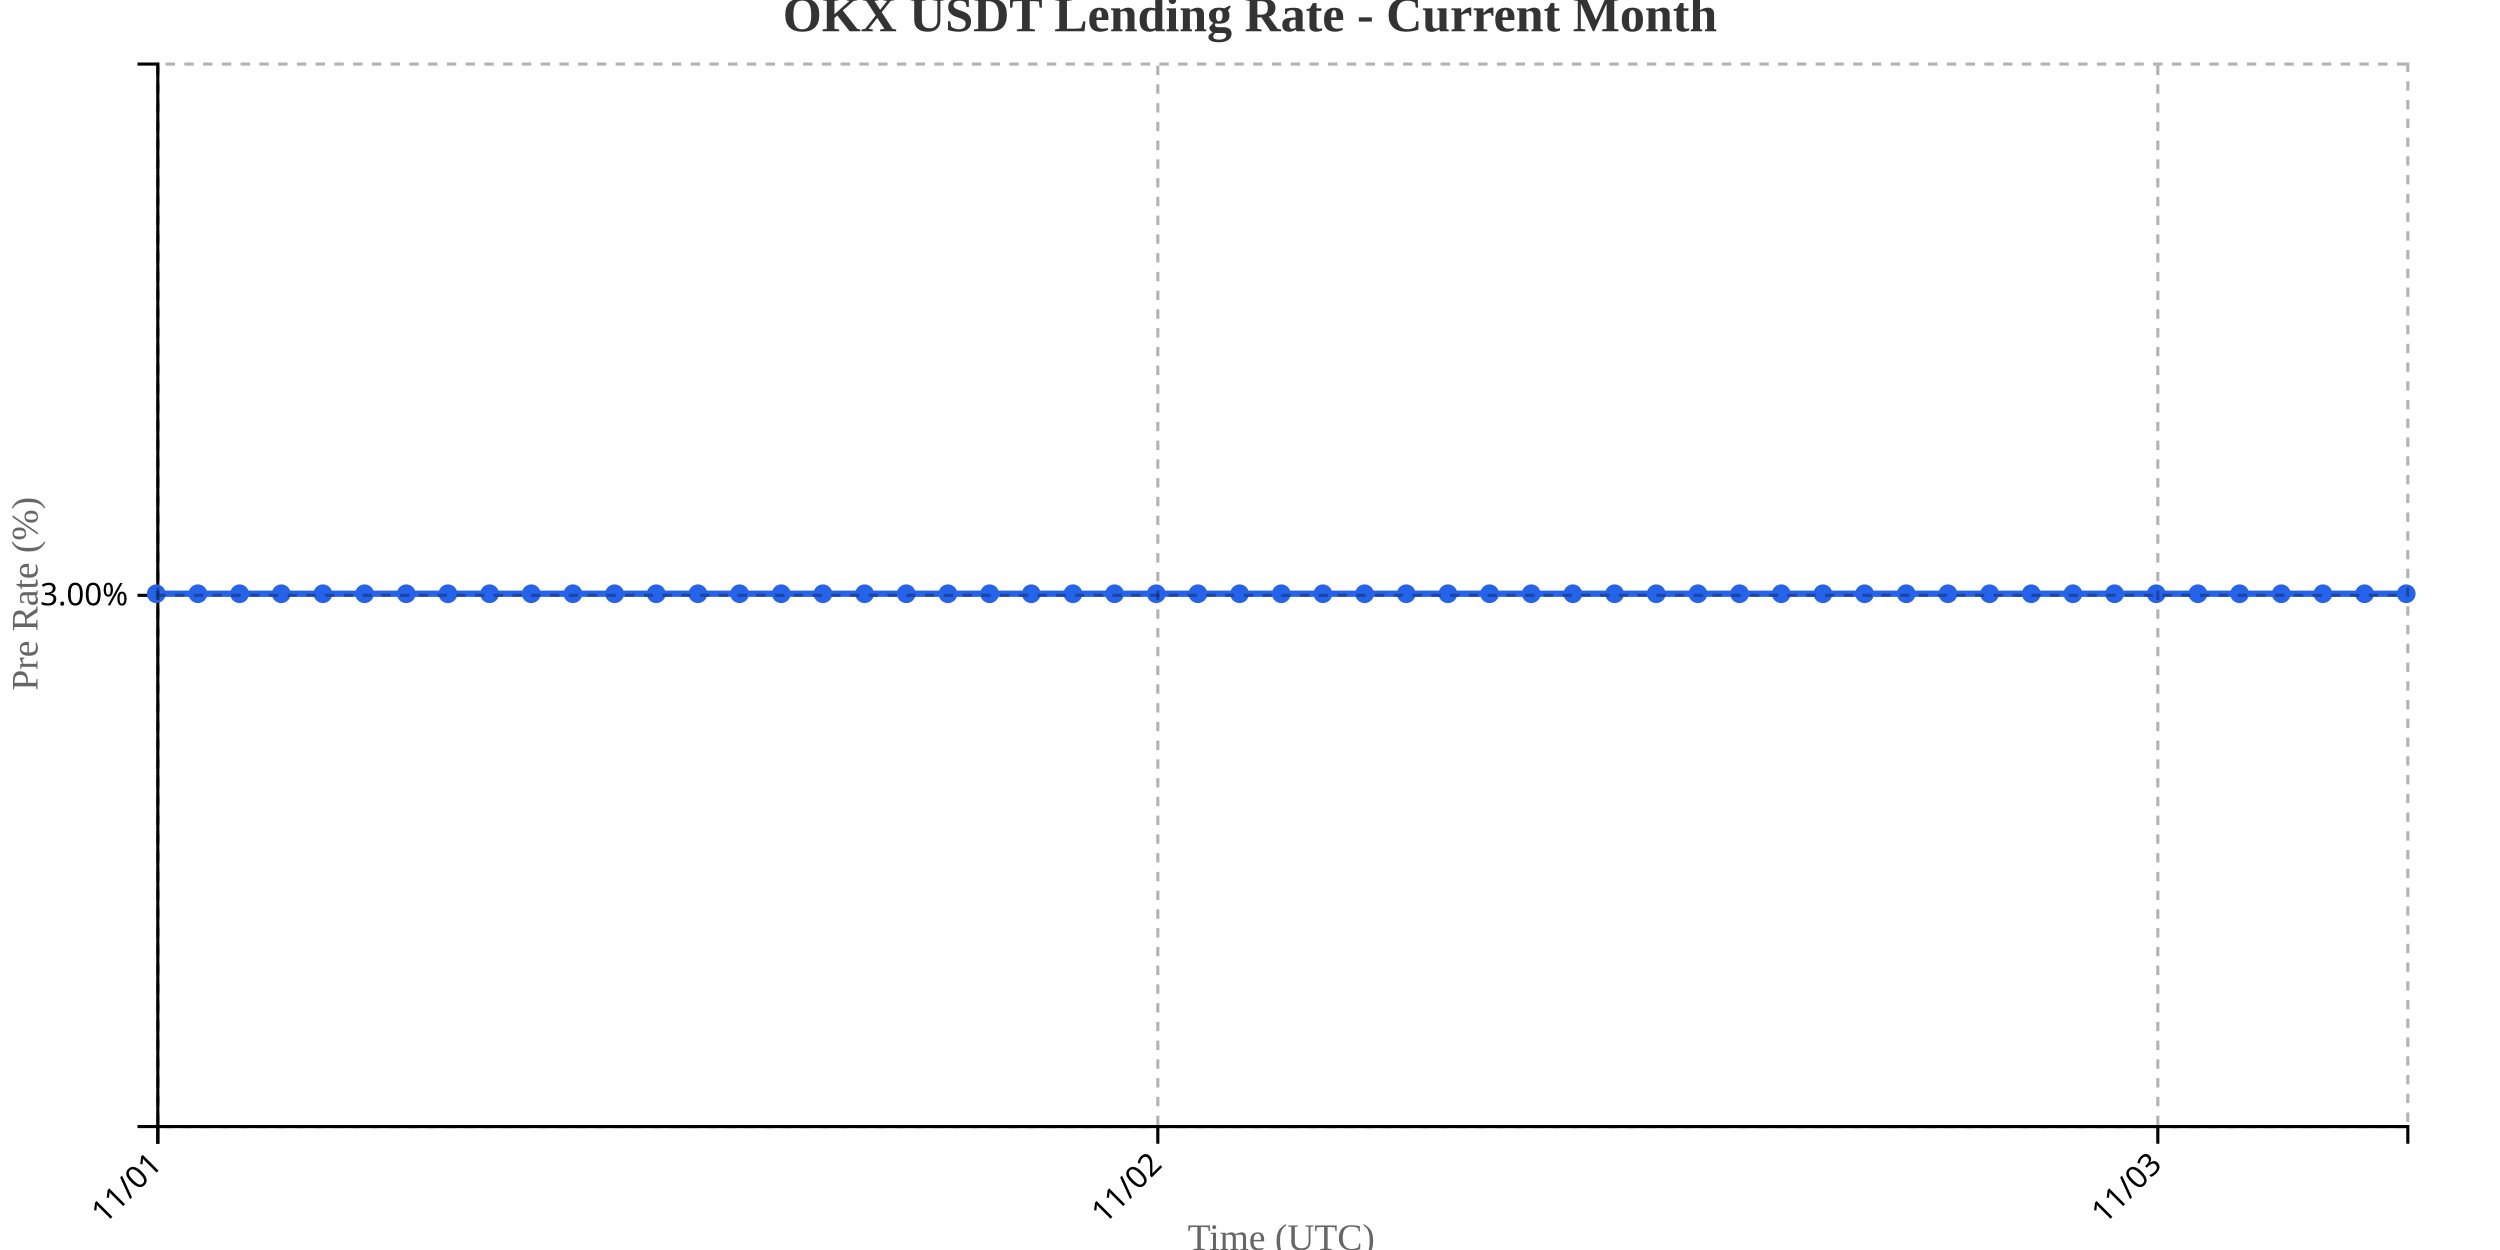
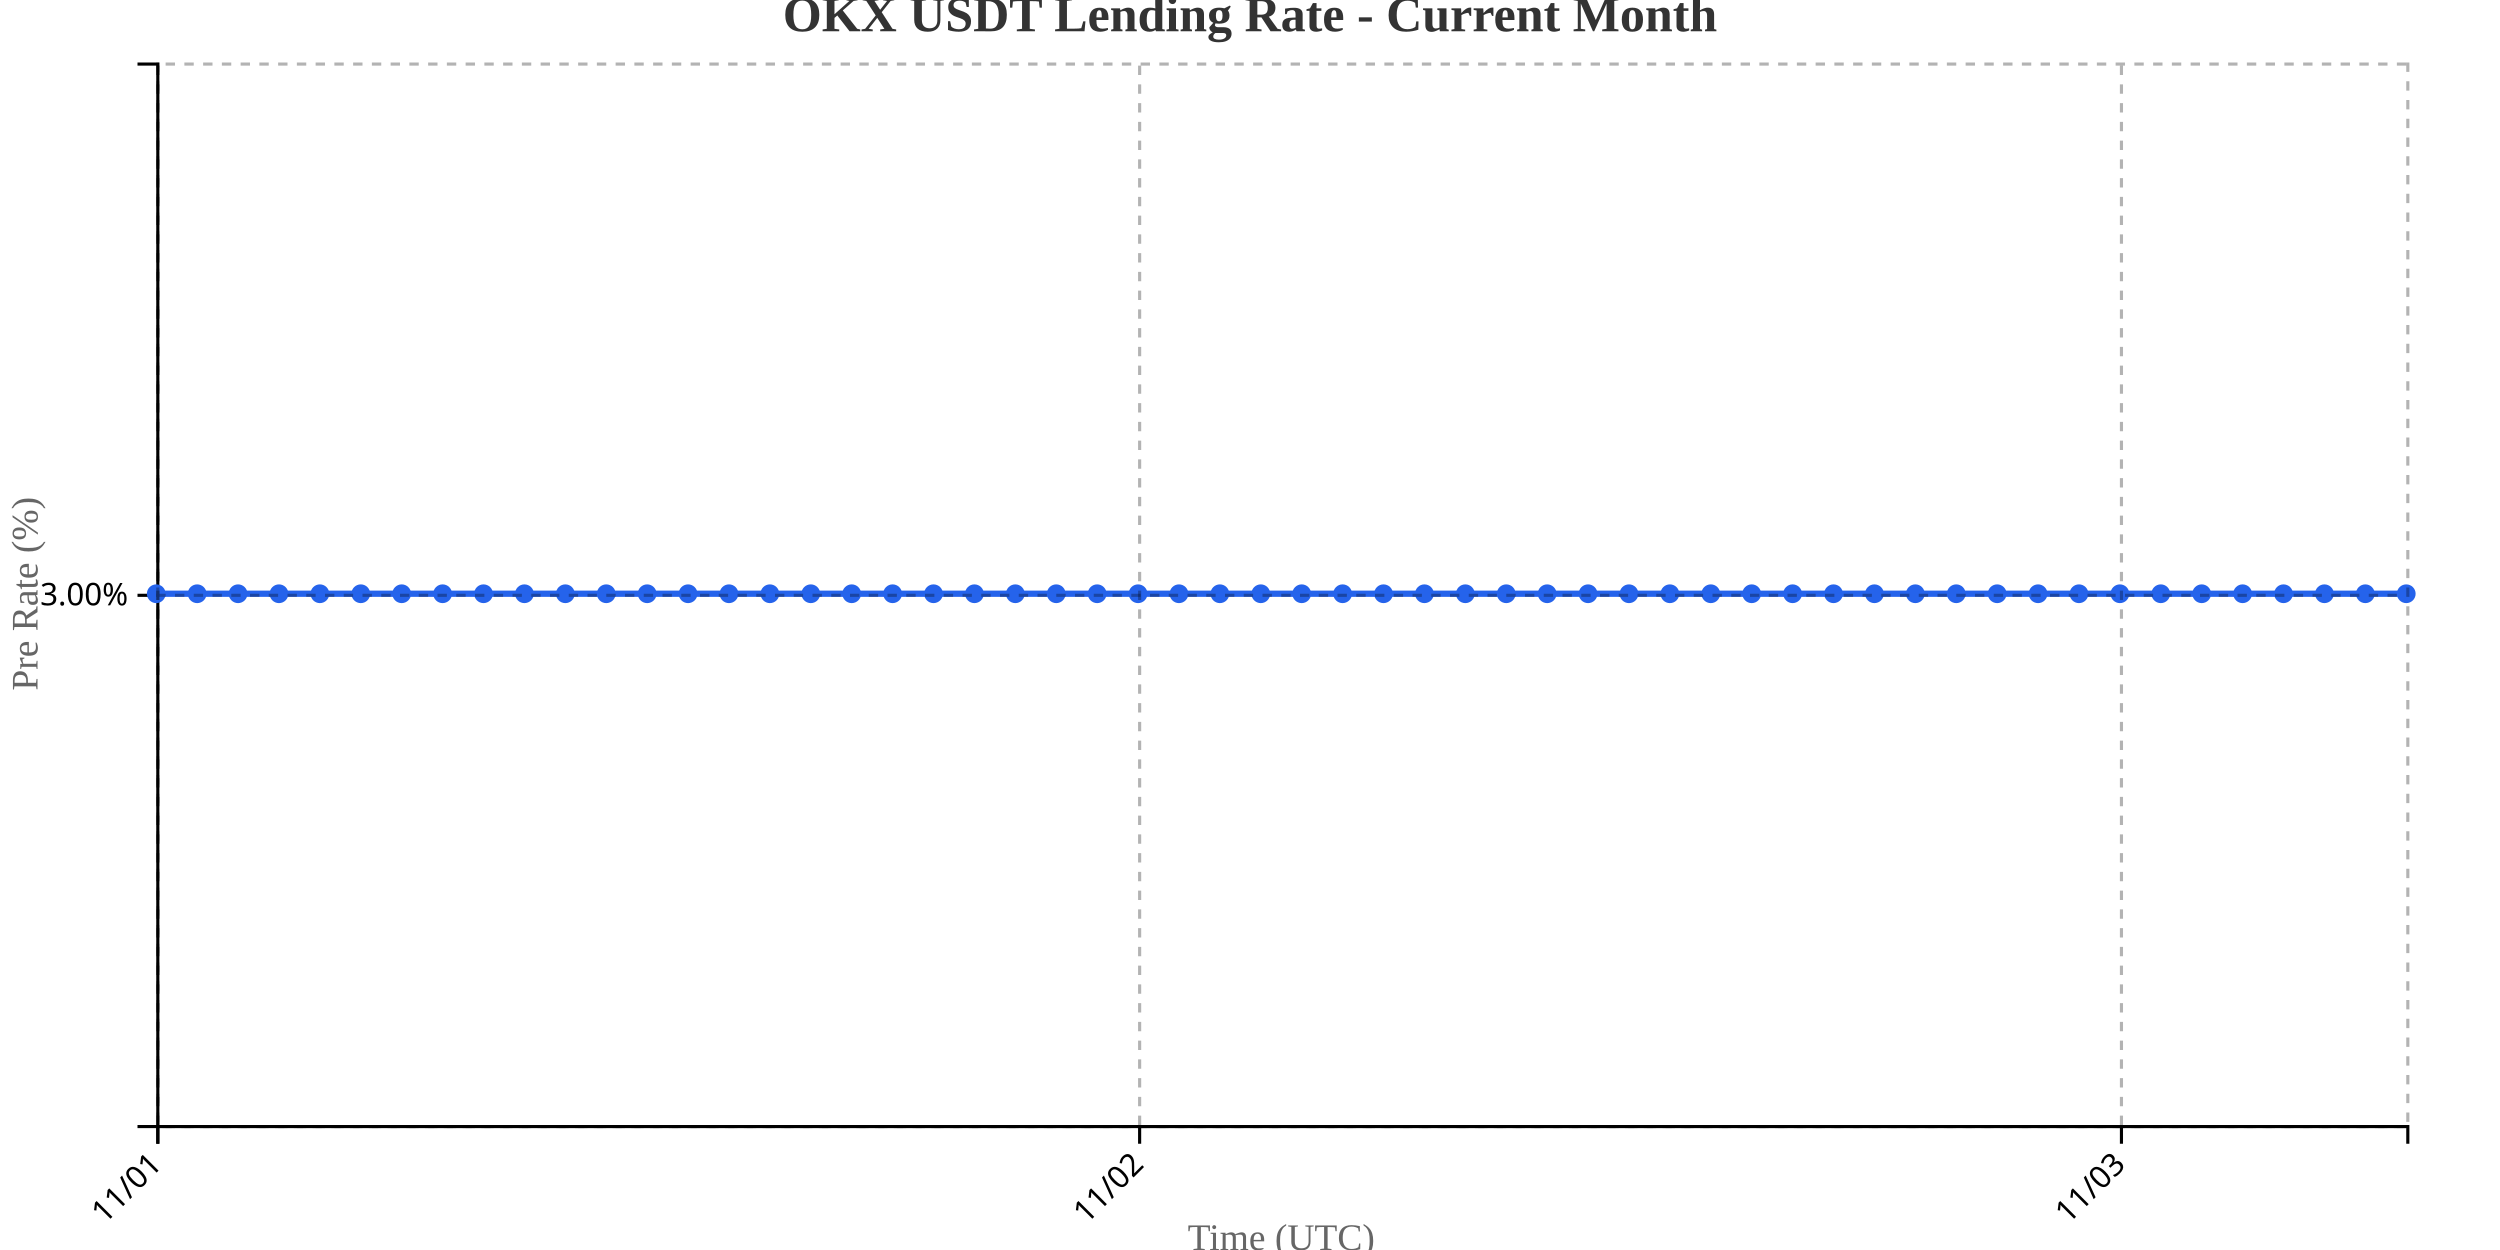
<svg xmlns="http://www.w3.org/2000/svg" width="800" height="400">
  <g transform="translate(50,20)">
    <g transform="translate(0,340)" fill="none" font-size="10" font-family="sans-serif" text-anchor="middle">
      <path class="domain" stroke="currentColor" d="M0.5,6V0.5H720.5V6" />
      <g class="tick" opacity="1" transform="translate(0.5,0)">
        <line stroke="currentColor" y2="6" />
        <text fill="currentColor" y="9" dy=".15em" style="text-anchor: end;" dx="-.8em" transform="rotate(-45)">11/01</text>
      </g>
-       <g class="tick" opacity="1" transform="translate(320.5,0)">
+       <g class="tick" opacity="1" transform="translate(314.6818,0)">
        <line stroke="currentColor" y2="6" />
        <text fill="currentColor" y="9" dy=".15em" style="text-anchor: end;" dx="-.8em" transform="rotate(-45)">11/02</text>
      </g>
-       <g class="tick" opacity="1" transform="translate(640.5,0)">
+       <g class="tick" opacity="1" transform="translate(628.8636,0)">
        <line stroke="currentColor" y2="6" />
        <text fill="currentColor" y="9" dy=".15em" style="text-anchor: end;" dx="-.8em" transform="rotate(-45)">11/03</text>
      </g>
    </g>
    <g fill="none" font-size="10" font-family="sans-serif" text-anchor="end">
      <path class="domain" stroke="currentColor" d="M-6,340.5H0.5V0.5H-6" />
      <g class="tick" opacity="1" transform="translate(0,170.5)">
        <line stroke="currentColor" x2="-6" />
        <text fill="currentColor" x="-9" dy="0.32em">3.00%</text>
      </g>
    </g>
    <text transform="rotate(-90)" y="-50" x="-170" dy="1em" style="text-anchor: middle; font-size: 12px; fill: #666;">Pre Rate (%)</text>
    <text transform="translate(360, 380)" style="text-anchor: middle; font-size: 12px; fill: #666;">Time (UTC)</text>
-     <path fill="none" stroke="#2563eb" stroke-width="2" d="M0,170C4.444,170,8.889,170,13.333,170C17.778,170,22.222,170,26.667,170C31.111,170,35.556,170,40,170C44.444,170,48.889,170,53.333,170C57.778,170,62.222,170,66.667,170C71.111,170,75.556,170,80,170C84.444,170,88.889,170,93.333,170C97.778,170,102.222,170,106.667,170C111.111,170,115.556,170,120,170C124.444,170,128.889,170,133.333,170C137.778,170,142.222,170,146.667,170C151.111,170,155.556,170,160,170C164.444,170,168.889,170,173.333,170C177.778,170,182.222,170,186.667,170C191.111,170,195.556,170,200,170C204.444,170,208.889,170,213.333,170C217.778,170,222.222,170,226.667,170C231.111,170,235.556,170,240,170C244.444,170,248.889,170,253.333,170C257.778,170,262.222,170,266.667,170C271.111,170,275.556,170,280,170C284.444,170,288.889,170,293.333,170C297.778,170,302.222,170,306.667,170C311.111,170,315.556,170,320,170C324.444,170,328.889,170,333.333,170C337.778,170,342.222,170,346.667,170C351.111,170,355.556,170,360,170C364.444,170,368.889,170,373.333,170C377.778,170,382.222,170,386.667,170C391.111,170,395.556,170,400,170C404.444,170,408.889,170,413.333,170C417.778,170,422.222,170,426.667,170C431.111,170,435.556,170,440,170C444.444,170,448.889,170,453.333,170C457.778,170,462.222,170,466.667,170C471.111,170,475.556,170,480,170C484.444,170,488.889,170,493.333,170C497.778,170,502.222,170,506.667,170C511.111,170,515.556,170,520,170C524.444,170,528.889,170,533.333,170C537.778,170,542.222,170,546.667,170C551.111,170,555.556,170,560,170C564.444,170,568.889,170,573.333,170C577.778,170,582.222,170,586.667,170C591.111,170,595.556,170,600,170C604.444,170,608.889,170,613.333,170C617.778,170,622.222,170,626.667,170C631.111,170,635.556,170,640,170C644.444,170,648.889,170,653.333,170C657.778,170,662.222,170,666.667,170C671.111,170,675.556,170,680,170C684.444,170,688.889,170,693.333,170C697.778,170,702.222,170,706.667,170C711.111,170,715.556,170,720,170" />
+     <path fill="none" stroke="#2563eb" stroke-width="2" d="M0,170C4.364,170,8.727,170,13.091,170C17.455,170,21.818,170,26.182,170C30.545,170,34.909,170,39.273,170C43.636,170,48,170,52.364,170C56.727,170,61.091,170,65.455,170C69.818,170,74.182,170,78.545,170C82.909,170,87.273,170,91.636,170C96,170,100.364,170,104.727,170C109.091,170,113.455,170,117.818,170C122.182,170,126.545,170,130.909,170C135.273,170,139.636,170,144,170C148.364,170,152.727,170,157.091,170C161.455,170,165.818,170,170.182,170C174.545,170,178.909,170,183.273,170C187.636,170,192,170,196.364,170C200.727,170,205.091,170,209.455,170C213.818,170,218.182,170,222.545,170C226.909,170,231.273,170,235.636,170C240,170,244.364,170,248.727,170C253.091,170,257.455,170,261.818,170C266.182,170,270.545,170,274.909,170C279.273,170,283.636,170,288,170C292.364,170,296.727,170,301.091,170C305.455,170,309.818,170,314.182,170C318.545,170,322.909,170,327.273,170C331.636,170,336,170,340.364,170C344.727,170,349.091,170,353.455,170C357.818,170,362.182,170,366.545,170C370.909,170,375.273,170,379.636,170C384,170,388.364,170,392.727,170C397.091,170,401.455,170,405.818,170C410.182,170,414.545,170,418.909,170C423.273,170,427.636,170,432,170C436.364,170,440.727,170,445.091,170C449.455,170,453.818,170,458.182,170C462.545,170,466.909,170,471.273,170C475.636,170,480,170,484.364,170C488.727,170,493.091,170,497.455,170C501.818,170,506.182,170,510.545,170C514.909,170,519.273,170,523.636,170C528,170,532.364,170,536.727,170C541.091,170,545.455,170,549.818,170C554.182,170,558.545,170,562.909,170C567.273,170,571.636,170,576,170C580.364,170,584.727,170,589.091,170C593.455,170,597.818,170,602.182,170C606.545,170,610.909,170,615.273,170C619.636,170,624,170,628.364,170C632.727,170,637.091,170,641.455,170C645.818,170,650.182,170,654.545,170C658.909,170,663.273,170,667.636,170C672,170,676.364,170,680.727,170C685.091,170,689.455,170,693.818,170C698.182,170,702.545,170,706.909,170C711.273,170,715.636,170,720,170" />
    <circle class="dot" cx="0" cy="170" r="3" fill="#2563eb" />
-     <circle class="dot" cx="13.333" cy="170" r="3" fill="#2563eb" />
-     <circle class="dot" cx="26.667" cy="170" r="3" fill="#2563eb" />
-     <circle class="dot" cx="40" cy="170" r="3" fill="#2563eb" />
-     <circle class="dot" cx="53.333" cy="170" r="3" fill="#2563eb" />
-     <circle class="dot" cx="66.667" cy="170" r="3" fill="#2563eb" />
-     <circle class="dot" cx="80" cy="170" r="3" fill="#2563eb" />
-     <circle class="dot" cx="93.333" cy="170" r="3" fill="#2563eb" />
-     <circle class="dot" cx="106.667" cy="170" r="3" fill="#2563eb" />
-     <circle class="dot" cx="120" cy="170" r="3" fill="#2563eb" />
-     <circle class="dot" cx="133.333" cy="170" r="3" fill="#2563eb" />
-     <circle class="dot" cx="146.667" cy="170" r="3" fill="#2563eb" />
-     <circle class="dot" cx="160" cy="170" r="3" fill="#2563eb" />
-     <circle class="dot" cx="173.333" cy="170" r="3" fill="#2563eb" />
-     <circle class="dot" cx="186.667" cy="170" r="3" fill="#2563eb" />
-     <circle class="dot" cx="200" cy="170" r="3" fill="#2563eb" />
-     <circle class="dot" cx="213.333" cy="170" r="3" fill="#2563eb" />
-     <circle class="dot" cx="226.667" cy="170" r="3" fill="#2563eb" />
-     <circle class="dot" cx="240" cy="170" r="3" fill="#2563eb" />
-     <circle class="dot" cx="253.333" cy="170" r="3" fill="#2563eb" />
-     <circle class="dot" cx="266.667" cy="170" r="3" fill="#2563eb" />
-     <circle class="dot" cx="280" cy="170" r="3" fill="#2563eb" />
-     <circle class="dot" cx="293.333" cy="170" r="3" fill="#2563eb" />
-     <circle class="dot" cx="306.667" cy="170" r="3" fill="#2563eb" />
-     <circle class="dot" cx="320" cy="170" r="3" fill="#2563eb" />
-     <circle class="dot" cx="333.333" cy="170" r="3" fill="#2563eb" />
-     <circle class="dot" cx="346.667" cy="170" r="3" fill="#2563eb" />
-     <circle class="dot" cx="360" cy="170" r="3" fill="#2563eb" />
-     <circle class="dot" cx="373.333" cy="170" r="3" fill="#2563eb" />
-     <circle class="dot" cx="386.667" cy="170" r="3" fill="#2563eb" />
-     <circle class="dot" cx="400" cy="170" r="3" fill="#2563eb" />
-     <circle class="dot" cx="413.333" cy="170" r="3" fill="#2563eb" />
-     <circle class="dot" cx="426.667" cy="170" r="3" fill="#2563eb" />
-     <circle class="dot" cx="440" cy="170" r="3" fill="#2563eb" />
-     <circle class="dot" cx="453.333" cy="170" r="3" fill="#2563eb" />
-     <circle class="dot" cx="466.667" cy="170" r="3" fill="#2563eb" />
-     <circle class="dot" cx="480" cy="170" r="3" fill="#2563eb" />
-     <circle class="dot" cx="493.333" cy="170" r="3" fill="#2563eb" />
-     <circle class="dot" cx="506.667" cy="170" r="3" fill="#2563eb" />
-     <circle class="dot" cx="520" cy="170" r="3" fill="#2563eb" />
-     <circle class="dot" cx="533.333" cy="170" r="3" fill="#2563eb" />
-     <circle class="dot" cx="546.667" cy="170" r="3" fill="#2563eb" />
-     <circle class="dot" cx="560" cy="170" r="3" fill="#2563eb" />
-     <circle class="dot" cx="573.333" cy="170" r="3" fill="#2563eb" />
-     <circle class="dot" cx="586.667" cy="170" r="3" fill="#2563eb" />
-     <circle class="dot" cx="600" cy="170" r="3" fill="#2563eb" />
-     <circle class="dot" cx="613.333" cy="170" r="3" fill="#2563eb" />
-     <circle class="dot" cx="626.667" cy="170" r="3" fill="#2563eb" />
-     <circle class="dot" cx="640" cy="170" r="3" fill="#2563eb" />
-     <circle class="dot" cx="653.333" cy="170" r="3" fill="#2563eb" />
-     <circle class="dot" cx="666.667" cy="170" r="3" fill="#2563eb" />
-     <circle class="dot" cx="680" cy="170" r="3" fill="#2563eb" />
-     <circle class="dot" cx="693.333" cy="170" r="3" fill="#2563eb" />
-     <circle class="dot" cx="706.667" cy="170" r="3" fill="#2563eb" />
+     <circle class="dot" cx="13.091" cy="170" r="3" fill="#2563eb" />
+     <circle class="dot" cx="26.182" cy="170" r="3" fill="#2563eb" />
+     <circle class="dot" cx="39.273" cy="170" r="3" fill="#2563eb" />
+     <circle class="dot" cx="52.364" cy="170" r="3" fill="#2563eb" />
+     <circle class="dot" cx="65.455" cy="170" r="3" fill="#2563eb" />
+     <circle class="dot" cx="78.545" cy="170" r="3" fill="#2563eb" />
+     <circle class="dot" cx="91.636" cy="170" r="3" fill="#2563eb" />
+     <circle class="dot" cx="104.727" cy="170" r="3" fill="#2563eb" />
+     <circle class="dot" cx="117.818" cy="170" r="3" fill="#2563eb" />
+     <circle class="dot" cx="130.909" cy="170" r="3" fill="#2563eb" />
+     <circle class="dot" cx="144" cy="170" r="3" fill="#2563eb" />
+     <circle class="dot" cx="157.091" cy="170" r="3" fill="#2563eb" />
+     <circle class="dot" cx="170.182" cy="170" r="3" fill="#2563eb" />
+     <circle class="dot" cx="183.273" cy="170" r="3" fill="#2563eb" />
+     <circle class="dot" cx="196.364" cy="170" r="3" fill="#2563eb" />
+     <circle class="dot" cx="209.455" cy="170" r="3" fill="#2563eb" />
+     <circle class="dot" cx="222.545" cy="170" r="3" fill="#2563eb" />
+     <circle class="dot" cx="235.636" cy="170" r="3" fill="#2563eb" />
+     <circle class="dot" cx="248.727" cy="170" r="3" fill="#2563eb" />
+     <circle class="dot" cx="261.818" cy="170" r="3" fill="#2563eb" />
+     <circle class="dot" cx="274.909" cy="170" r="3" fill="#2563eb" />
+     <circle class="dot" cx="288" cy="170" r="3" fill="#2563eb" />
+     <circle class="dot" cx="301.091" cy="170" r="3" fill="#2563eb" />
+     <circle class="dot" cx="314.182" cy="170" r="3" fill="#2563eb" />
+     <circle class="dot" cx="327.273" cy="170" r="3" fill="#2563eb" />
+     <circle class="dot" cx="340.364" cy="170" r="3" fill="#2563eb" />
+     <circle class="dot" cx="353.455" cy="170" r="3" fill="#2563eb" />
+     <circle class="dot" cx="366.545" cy="170" r="3" fill="#2563eb" />
+     <circle class="dot" cx="379.636" cy="170" r="3" fill="#2563eb" />
+     <circle class="dot" cx="392.727" cy="170" r="3" fill="#2563eb" />
+     <circle class="dot" cx="405.818" cy="170" r="3" fill="#2563eb" />
+     <circle class="dot" cx="418.909" cy="170" r="3" fill="#2563eb" />
+     <circle class="dot" cx="432" cy="170" r="3" fill="#2563eb" />
+     <circle class="dot" cx="445.091" cy="170" r="3" fill="#2563eb" />
+     <circle class="dot" cx="458.182" cy="170" r="3" fill="#2563eb" />
+     <circle class="dot" cx="471.273" cy="170" r="3" fill="#2563eb" />
+     <circle class="dot" cx="484.364" cy="170" r="3" fill="#2563eb" />
+     <circle class="dot" cx="497.455" cy="170" r="3" fill="#2563eb" />
+     <circle class="dot" cx="510.545" cy="170" r="3" fill="#2563eb" />
+     <circle class="dot" cx="523.636" cy="170" r="3" fill="#2563eb" />
+     <circle class="dot" cx="536.727" cy="170" r="3" fill="#2563eb" />
+     <circle class="dot" cx="549.818" cy="170" r="3" fill="#2563eb" />
+     <circle class="dot" cx="562.909" cy="170" r="3" fill="#2563eb" />
+     <circle class="dot" cx="576" cy="170" r="3" fill="#2563eb" />
+     <circle class="dot" cx="589.091" cy="170" r="3" fill="#2563eb" />
+     <circle class="dot" cx="602.182" cy="170" r="3" fill="#2563eb" />
+     <circle class="dot" cx="615.273" cy="170" r="3" fill="#2563eb" />
+     <circle class="dot" cx="628.364" cy="170" r="3" fill="#2563eb" />
+     <circle class="dot" cx="641.455" cy="170" r="3" fill="#2563eb" />
+     <circle class="dot" cx="654.545" cy="170" r="3" fill="#2563eb" />
+     <circle class="dot" cx="667.636" cy="170" r="3" fill="#2563eb" />
+     <circle class="dot" cx="680.727" cy="170" r="3" fill="#2563eb" />
+     <circle class="dot" cx="693.818" cy="170" r="3" fill="#2563eb" />
+     <circle class="dot" cx="706.909" cy="170" r="3" fill="#2563eb" />
    <circle class="dot" cx="720" cy="170" r="3" fill="#2563eb" />
    <g class="grid" transform="translate(0,340)" fill="none" font-size="10" font-family="sans-serif" text-anchor="middle" style="stroke-dasharray: 3,3; opacity: 0.3;">
      <path class="domain" stroke="currentColor" d="M0.5,-340V0.5H720.5V-340" />
      <g class="tick" opacity="1" transform="translate(0.5,0)">
        <line stroke="currentColor" y2="-340" />
        <text fill="currentColor" y="3" dy="0.71em" />
      </g>
-       <g class="tick" opacity="1" transform="translate(320.5,0)">
+       <g class="tick" opacity="1" transform="translate(314.6818,0)">
        <line stroke="currentColor" y2="-340" />
        <text fill="currentColor" y="3" dy="0.71em" />
      </g>
-       <g class="tick" opacity="1" transform="translate(640.5,0)">
+       <g class="tick" opacity="1" transform="translate(628.8636,0)">
        <line stroke="currentColor" y2="-340" />
        <text fill="currentColor" y="3" dy="0.71em" />
      </g>
    </g>
    <g class="grid" fill="none" font-size="10" font-family="sans-serif" text-anchor="end" style="stroke-dasharray: 3,3; opacity: 0.3;">
      <path class="domain" stroke="currentColor" d="M720,340.5H0.5V0.5H720" />
      <g class="tick" opacity="1" transform="translate(0,170.5)">
        <line stroke="currentColor" x2="720" />
        <text fill="currentColor" x="-3" dy="0.32em" />
      </g>
    </g>
  </g>
  <text x="400" y="10" text-anchor="middle" style="font-size: 16px; font-weight: bold; fill: #333;">OKX USDT Lending Rate - Current Month</text>
</svg>
